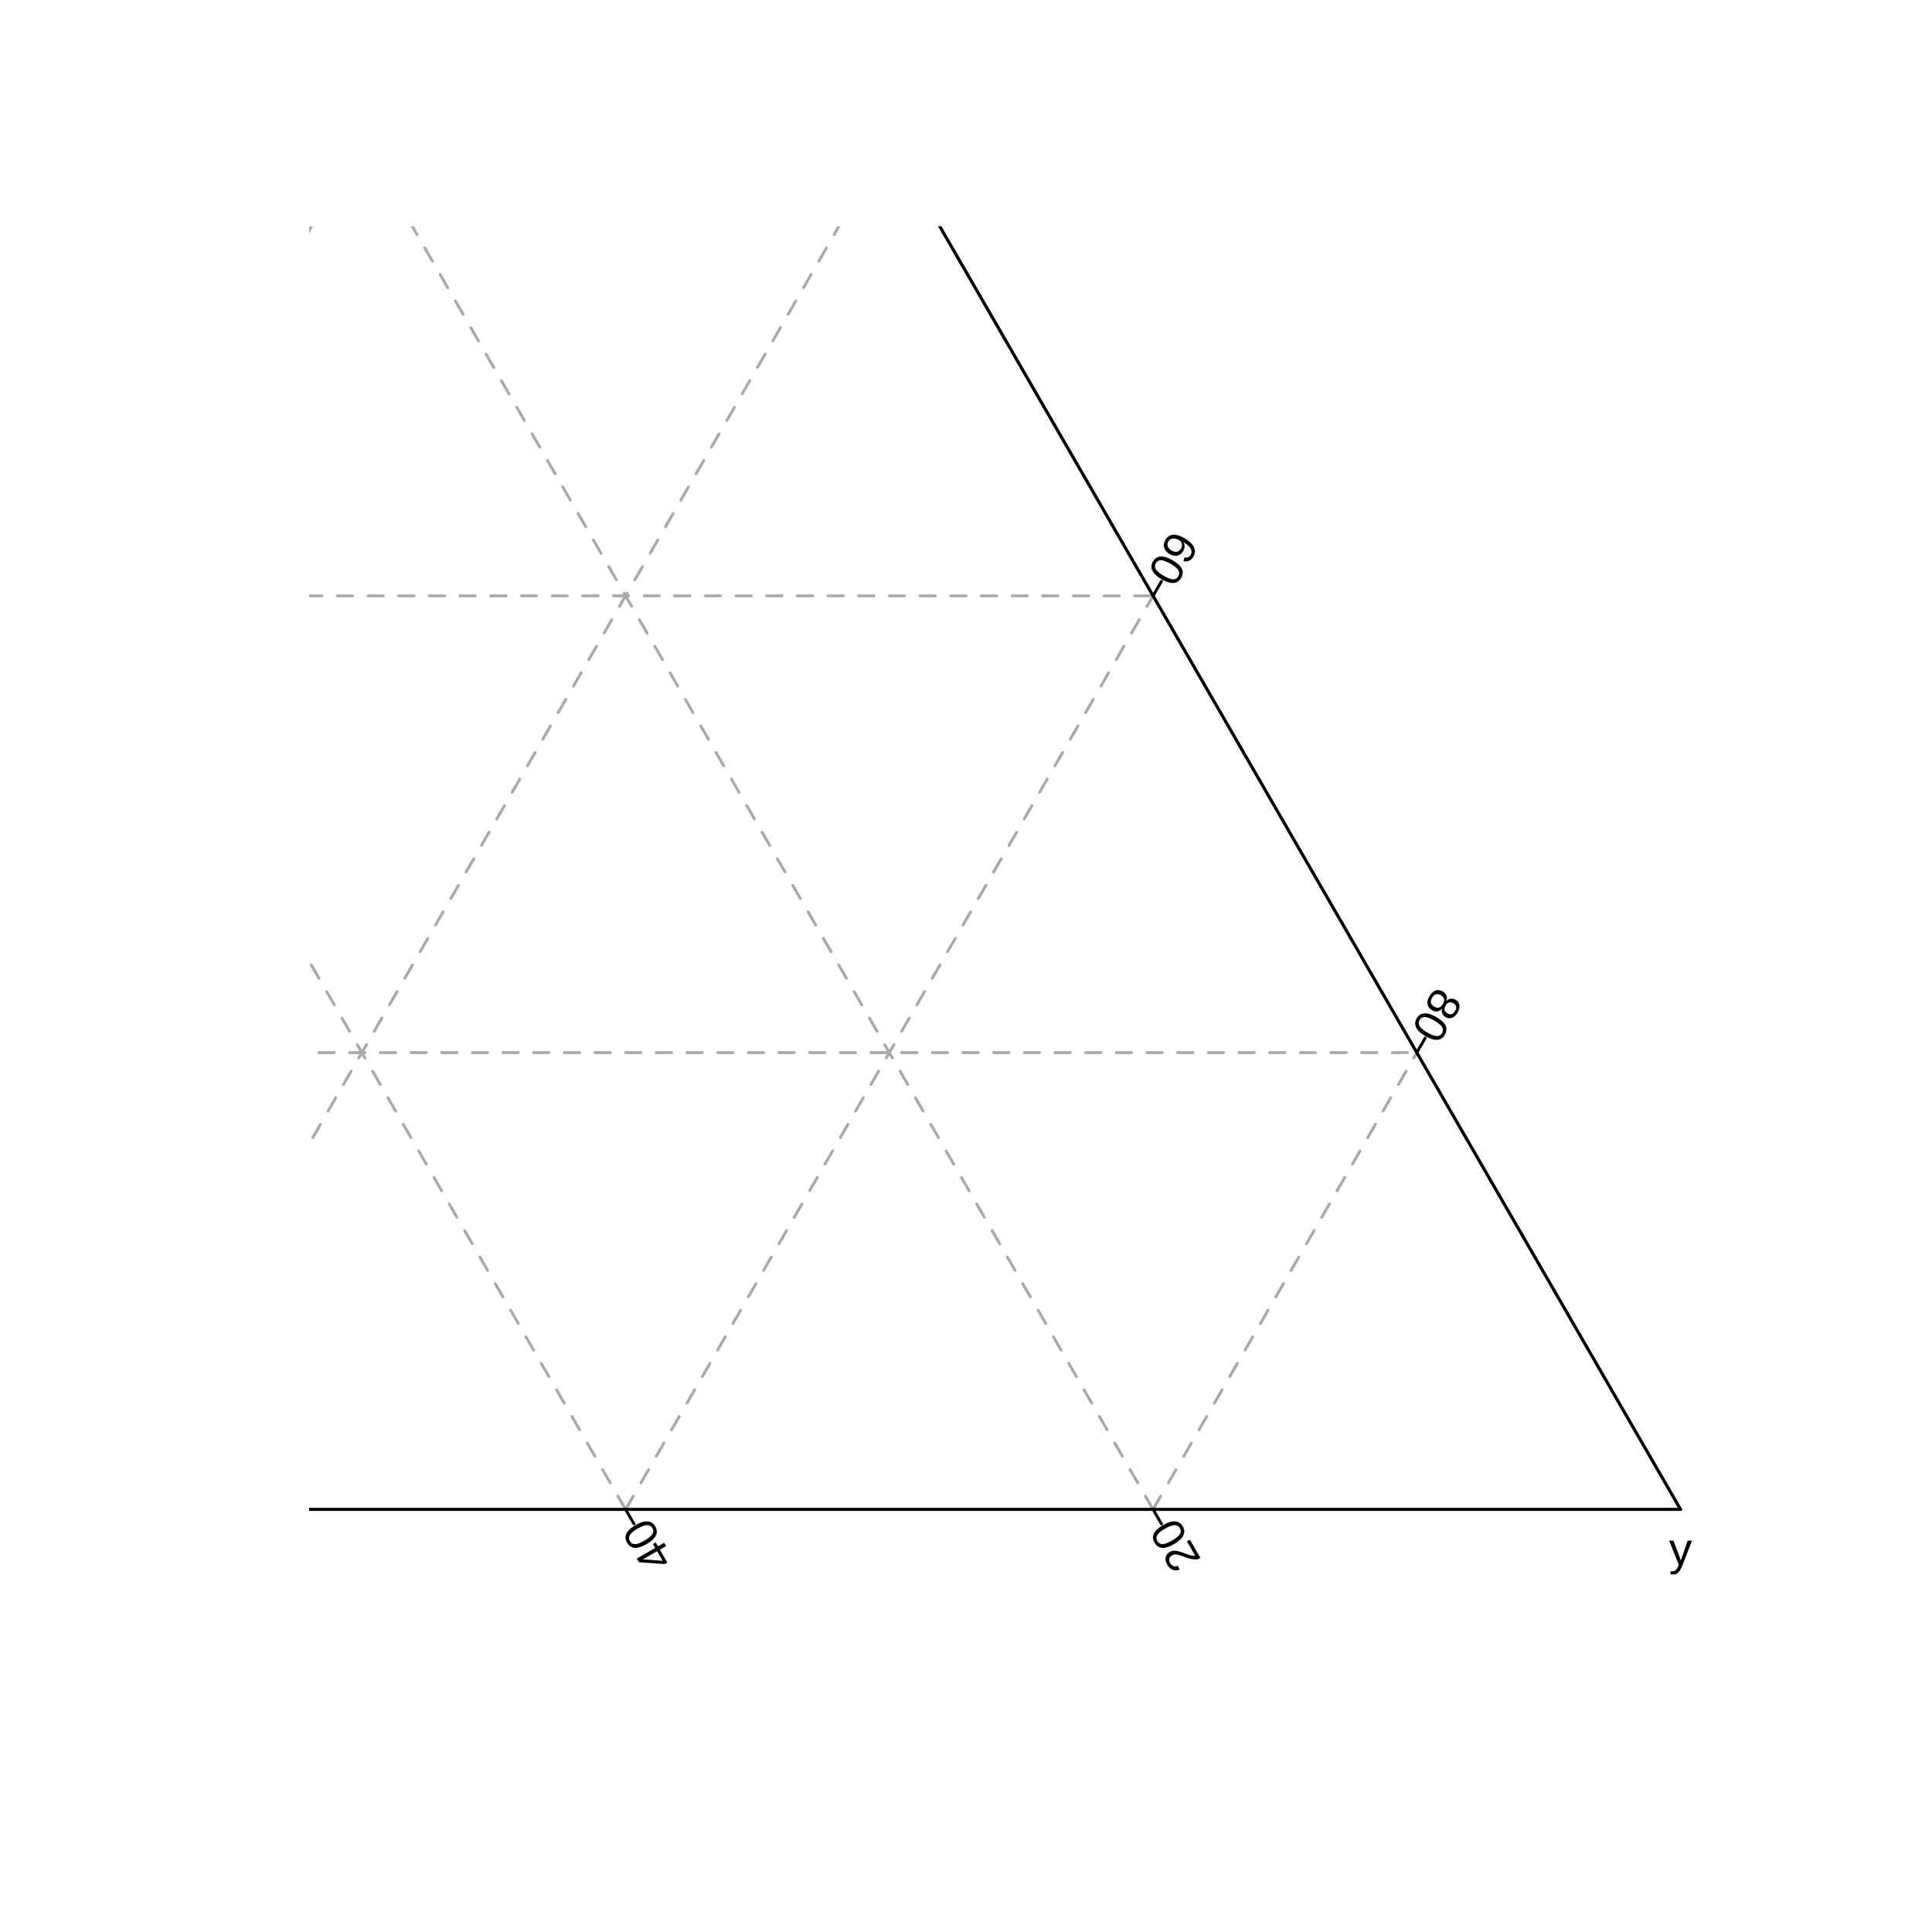
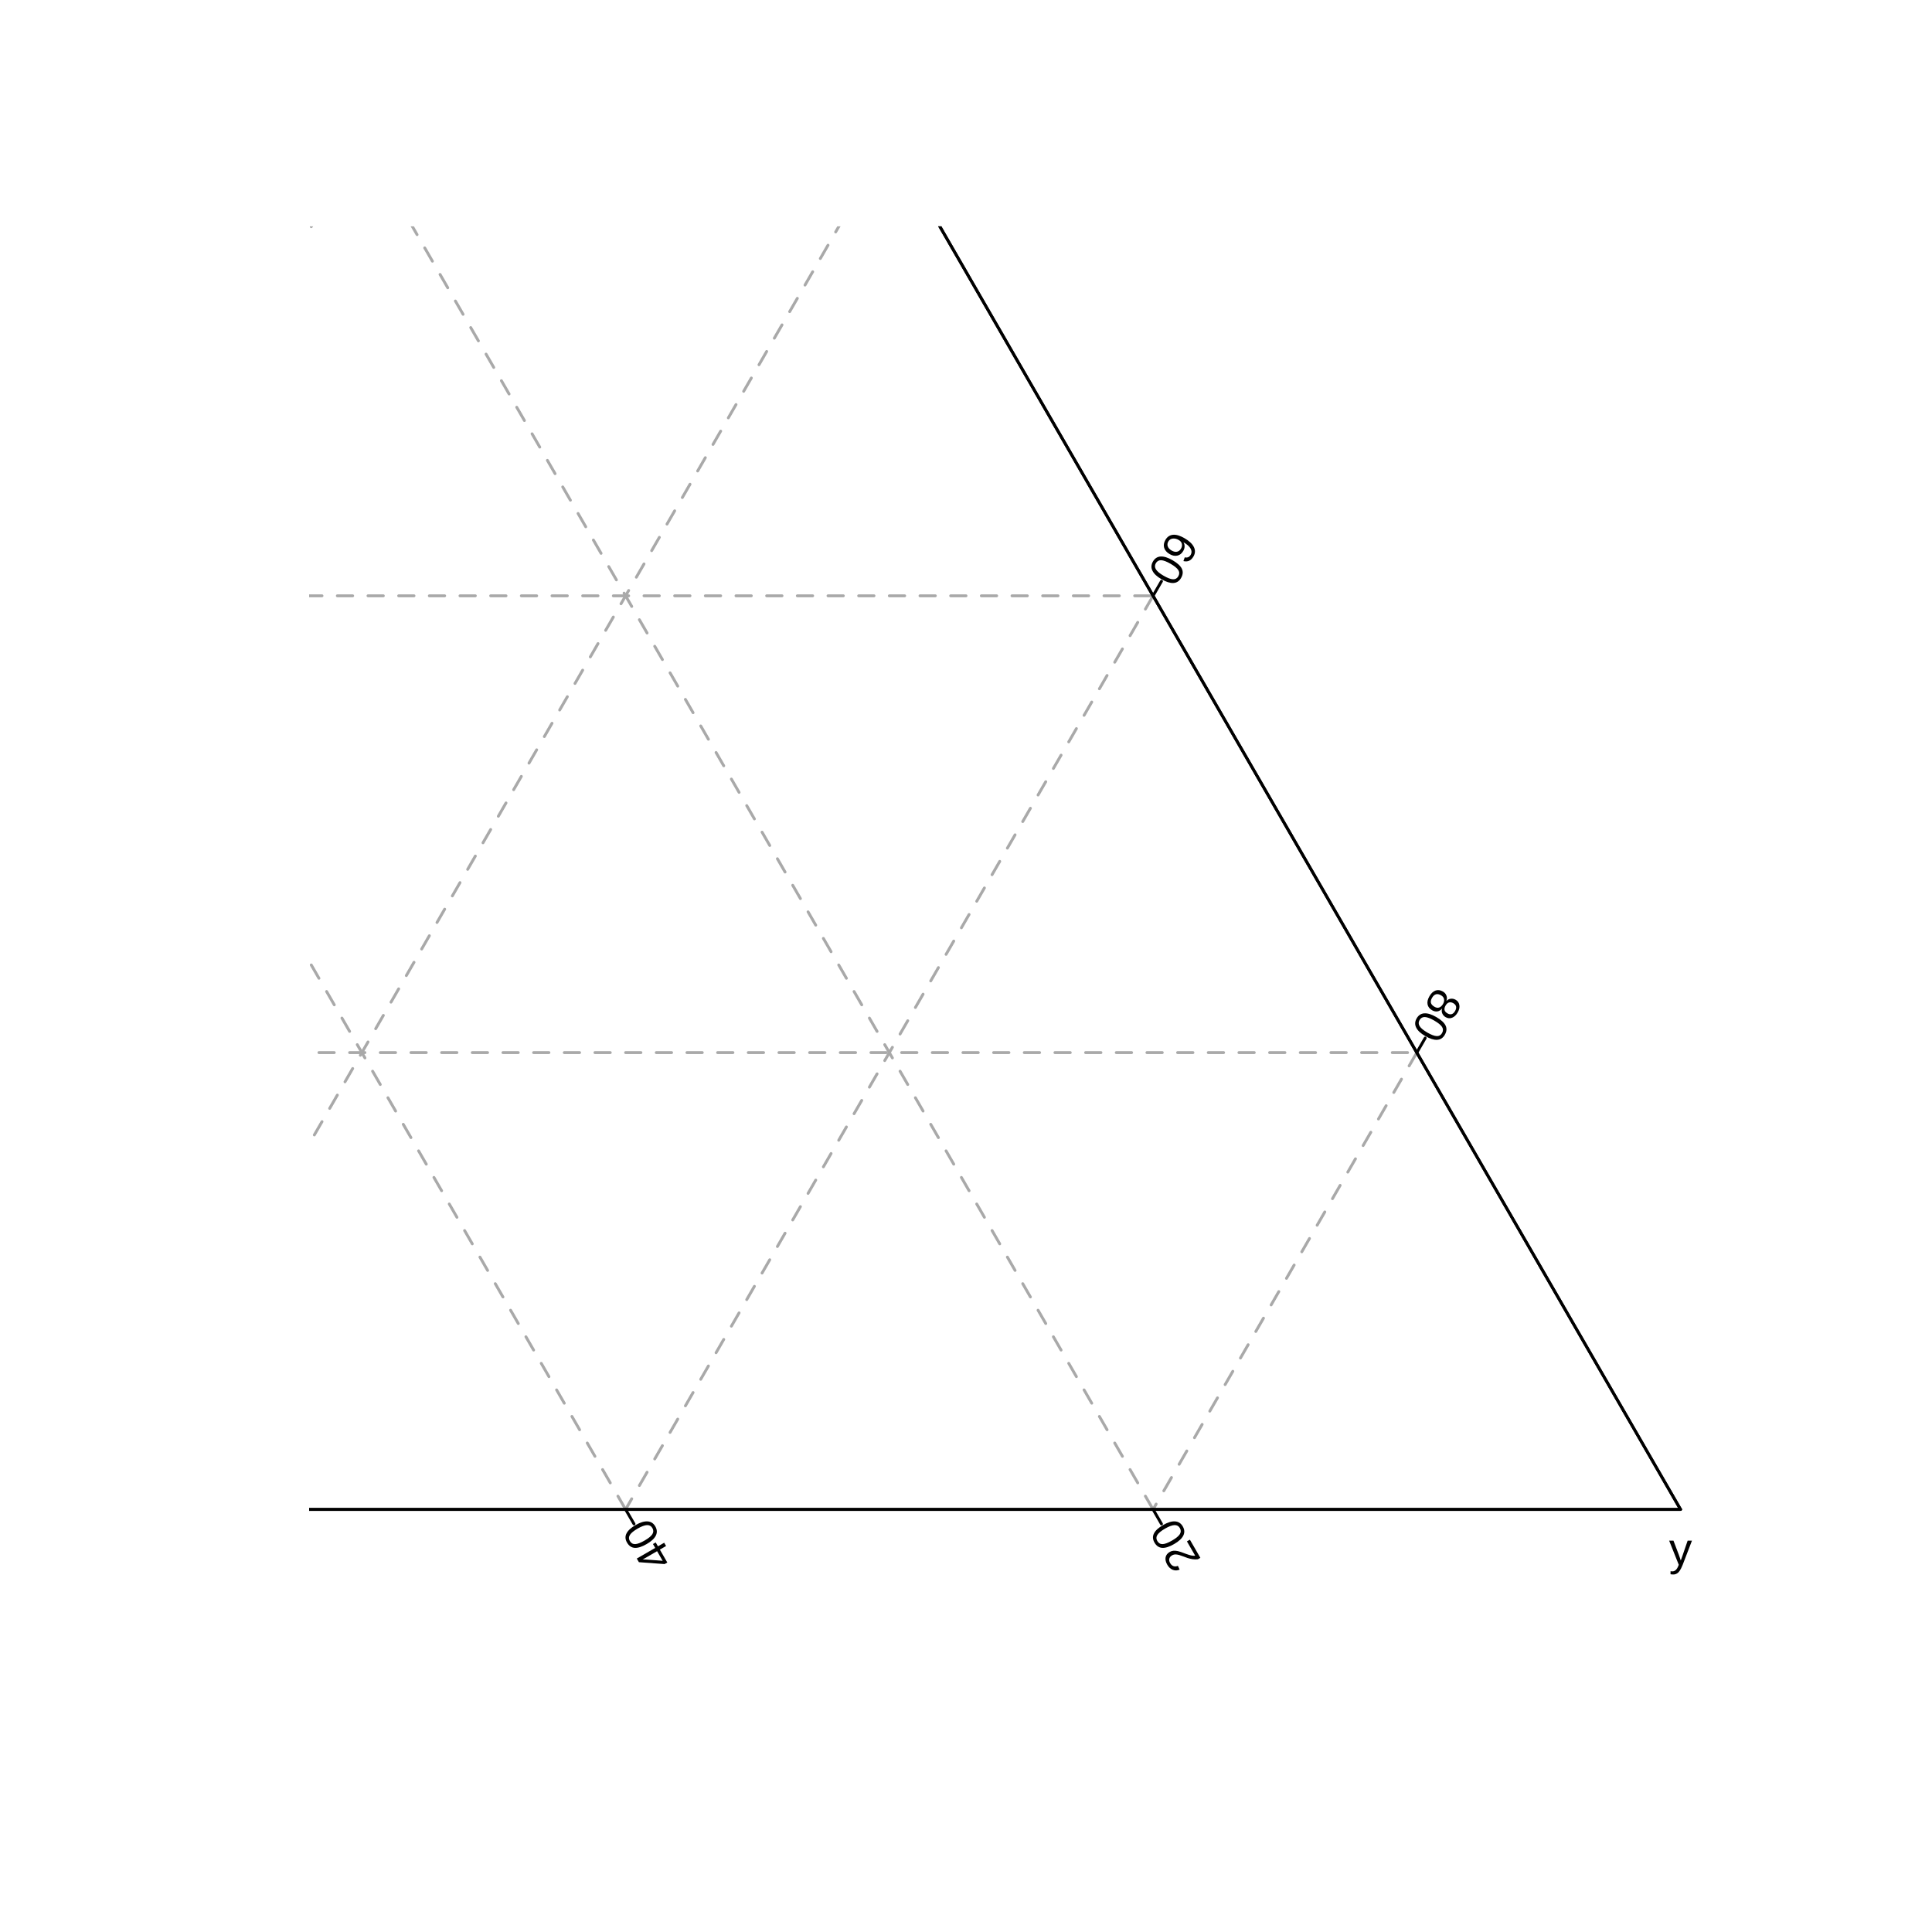
<svg xmlns="http://www.w3.org/2000/svg" class="svglite" width="504.00pt" height="504.00pt" viewBox="0 0 504.00 504.00">
  <defs>
    <style type="text/css">
    .svglite line, .svglite polyline, .svglite polygon, .svglite path, .svglite rect, .svglite circle {
      fill: none;
      stroke: #000000;
      stroke-linecap: round;
      stroke-linejoin: round;
      stroke-miterlimit: 10.00;
    }
    .svglite text {
      white-space: pre;
    }
  </style>
  </defs>
  <rect width="100%" height="100%" style="stroke: none; fill: #FFFFFF;" />
  <defs>
    <clipPath id="cpMC4wMHw1MDQuMDB8MC4wMHw1MDQuMDA=">
      <rect x="0.00" y="0.00" width="504.00" height="504.00" />
    </clipPath>
  </defs>
  <g clip-path="url(#cpMC4wMHw1MDQuMDB8MC4wMHw1MDQuMDA=)">
</g>
  <defs>
    <clipPath id="cpODAuNjR8NDUyLjE2fDU5LjA0fDQzMC41Ng==">
      <rect x="80.64" y="59.04" width="371.52" height="371.52" />
    </clipPath>
  </defs>
  <g clip-path="url(#cpODAuNjR8NDUyLjE2fDU5LjA0fDQzMC41Ng==)">
    <line x1="300.80" y1="393.76" x2="25.60" y2="-82.90" style="stroke-width: 0.75; stroke: #A9A9A9; stroke-dasharray: 4.00,4.00;" />
-     <line x1="300.80" y1="393.76" x2="369.60" y2="274.59" style="stroke-width: 0.75; stroke: #A9A9A9; stroke-dasharray: 4.00,4.00;" />
+     <line x1="163.20" y1="-82.90" x2="-112.00" y2="393.76" style="stroke-width: 0.75; stroke: #A9A9A9; stroke-dasharray: 4.00,4.00;" />
    <line x1="-180.80" y1="274.59" x2="369.60" y2="274.59" style="stroke-width: 0.75; stroke: #A9A9A9; stroke-dasharray: 4.00,4.00;" />
    <line x1="163.20" y1="393.76" x2="-43.20" y2="36.26" style="stroke-width: 0.75; stroke: #A9A9A9; stroke-dasharray: 4.00,4.00;" />
-     <line x1="163.20" y1="393.76" x2="300.80" y2="155.43" style="stroke-width: 0.75; stroke: #A9A9A9; stroke-dasharray: 4.00,4.00;" />
+     <line x1="232.00" y1="36.26" x2="25.60" y2="393.76" style="stroke-width: 0.75; stroke: #A9A9A9; stroke-dasharray: 4.00,4.00;" />
    <line x1="-112.00" y1="155.43" x2="300.80" y2="155.43" style="stroke-width: 0.75; stroke: #A9A9A9; stroke-dasharray: 4.00,4.00;" />
    <line x1="25.60" y1="393.76" x2="-112.00" y2="155.43" style="stroke-width: 0.75; stroke: #A9A9A9; stroke-dasharray: 4.00,4.00;" />
-     <line x1="25.60" y1="393.76" x2="232.00" y2="36.26" style="stroke-width: 0.75; stroke: #A9A9A9; stroke-dasharray: 4.00,4.00;" />
+     <line x1="300.80" y1="155.43" x2="163.20" y2="393.76" style="stroke-width: 0.75; stroke: #A9A9A9; stroke-dasharray: 4.00,4.00;" />
    <line x1="-43.20" y1="36.26" x2="232.00" y2="36.26" style="stroke-width: 0.75; stroke: #A9A9A9; stroke-dasharray: 4.00,4.00;" />
    <line x1="-112.00" y1="393.76" x2="-180.80" y2="274.59" style="stroke-width: 0.75; stroke: #A9A9A9; stroke-dasharray: 4.00,4.00;" />
-     <line x1="-112.00" y1="393.76" x2="163.20" y2="-82.90" style="stroke-width: 0.75; stroke: #A9A9A9; stroke-dasharray: 4.00,4.00;" />
+     <line x1="369.60" y1="274.59" x2="300.80" y2="393.76" style="stroke-width: 0.75; stroke: #A9A9A9; stroke-dasharray: 4.00,4.00;" />
    <line x1="25.60" y1="-82.90" x2="163.20" y2="-82.90" style="stroke-width: 0.75; stroke: #A9A9A9; stroke-dasharray: 4.00,4.00;" />
+     <text transform="translate(306.77,395.36) rotate(-120)" text-anchor="end" style="font-size: 12.00px; font-family: &quot;Arial&quot;;" textLength="15.28px" lengthAdjust="spacingAndGlyphs">20</text>
+     <text transform="translate(169.17,395.36) rotate(-120)" text-anchor="end" style="font-size: 12.00px; font-family: &quot;Arial&quot;;" textLength="15.28px" lengthAdjust="spacingAndGlyphs">40</text>
+     <text transform="translate(31.57,395.36) rotate(-120)" text-anchor="end" style="font-size: 12.00px; font-family: &quot;Arial&quot;;" textLength="15.28px" lengthAdjust="spacingAndGlyphs">60</text>
    <text transform="translate(-106.03,395.36) rotate(-120)" text-anchor="end" style="font-size: 12.00px; font-family: &quot;Arial&quot;;" textLength="15.28px" lengthAdjust="spacingAndGlyphs">80</text>
-     <text transform="translate(31.57,395.36) rotate(-120)" text-anchor="end" style="font-size: 12.00px; font-family: &quot;Arial&quot;;" textLength="15.28px" lengthAdjust="spacingAndGlyphs">60</text>
-     <text transform="translate(169.17,395.36) rotate(-120)" text-anchor="end" style="font-size: 12.00px; font-family: &quot;Arial&quot;;" textLength="15.28px" lengthAdjust="spacingAndGlyphs">40</text>
-     <text transform="translate(306.77,395.36) rotate(-120)" text-anchor="end" style="font-size: 12.00px; font-family: &quot;Arial&quot;;" textLength="15.28px" lengthAdjust="spacingAndGlyphs">20</text>
    <line x1="-249.60" y1="393.76" x2="438.40" y2="393.76" style="stroke-width: 0.75;" />
+     <line x1="300.80" y1="393.76" x2="302.99" y2="397.54" style="stroke-width: 0.75;" />
+     <line x1="163.20" y1="393.76" x2="165.39" y2="397.54" style="stroke-width: 0.75;" />
+     <line x1="25.60" y1="393.76" x2="27.79" y2="397.54" style="stroke-width: 0.75;" />
    <line x1="-112.00" y1="393.76" x2="-109.81" y2="397.54" style="stroke-width: 0.75;" />
-     <line x1="25.60" y1="393.76" x2="27.79" y2="397.54" style="stroke-width: 0.75;" />
-     <line x1="163.20" y1="393.76" x2="165.39" y2="397.54" style="stroke-width: 0.75;" />
-     <line x1="300.80" y1="393.76" x2="302.99" y2="397.54" style="stroke-width: 0.75;" />
+     <text transform="translate(161.60,-88.88) rotate(-240)" text-anchor="end" style="font-size: 12.00px; font-family: &quot;Arial&quot;;" textLength="15.28px" lengthAdjust="spacingAndGlyphs">20</text>
+     <text transform="translate(230.40,30.29) rotate(-240)" text-anchor="end" style="font-size: 12.00px; font-family: &quot;Arial&quot;;" textLength="15.28px" lengthAdjust="spacingAndGlyphs">40</text>
+     <text transform="translate(299.20,149.45) rotate(-240)" text-anchor="end" style="font-size: 12.00px; font-family: &quot;Arial&quot;;" textLength="15.28px" lengthAdjust="spacingAndGlyphs">60</text>
    <text transform="translate(368.00,268.62) rotate(-240)" text-anchor="end" style="font-size: 12.00px; font-family: &quot;Arial&quot;;" textLength="15.28px" lengthAdjust="spacingAndGlyphs">80</text>
-     <text transform="translate(299.20,149.45) rotate(-240)" text-anchor="end" style="font-size: 12.00px; font-family: &quot;Arial&quot;;" textLength="15.28px" lengthAdjust="spacingAndGlyphs">60</text>
-     <text transform="translate(230.40,30.29) rotate(-240)" text-anchor="end" style="font-size: 12.00px; font-family: &quot;Arial&quot;;" textLength="15.28px" lengthAdjust="spacingAndGlyphs">40</text>
-     <text transform="translate(161.60,-88.88) rotate(-240)" text-anchor="end" style="font-size: 12.00px; font-family: &quot;Arial&quot;;" textLength="15.28px" lengthAdjust="spacingAndGlyphs">20</text>
    <line x1="438.40" y1="393.76" x2="94.40" y2="-202.07" style="stroke-width: 0.75;" />
+     <line x1="163.20" y1="-82.90" x2="165.39" y2="-86.69" style="stroke-width: 0.75;" />
+     <line x1="232.00" y1="36.26" x2="234.19" y2="32.47" style="stroke-width: 0.75;" />
+     <line x1="300.80" y1="155.43" x2="302.99" y2="151.64" style="stroke-width: 0.75;" />
    <line x1="369.60" y1="274.59" x2="371.79" y2="270.80" style="stroke-width: 0.75;" />
-     <line x1="300.80" y1="155.43" x2="302.99" y2="151.64" style="stroke-width: 0.75;" />
-     <line x1="232.00" y1="36.26" x2="234.19" y2="32.47" style="stroke-width: 0.75;" />
-     <line x1="163.20" y1="-82.90" x2="165.39" y2="-86.69" style="stroke-width: 0.75;" />
+     <text x="-185.17" y="278.97" text-anchor="end" style="font-size: 12.00px; font-family: &quot;Arial&quot;;" textLength="15.28px" lengthAdjust="spacingAndGlyphs">20</text>
+     <text x="-116.37" y="159.80" text-anchor="end" style="font-size: 12.00px; font-family: &quot;Arial&quot;;" textLength="15.28px" lengthAdjust="spacingAndGlyphs">40</text>
+     <text x="-47.57" y="40.64" text-anchor="end" style="font-size: 12.00px; font-family: &quot;Arial&quot;;" textLength="15.28px" lengthAdjust="spacingAndGlyphs">60</text>
    <text x="21.23" y="-78.53" text-anchor="end" style="font-size: 12.00px; font-family: &quot;Arial&quot;;" textLength="15.28px" lengthAdjust="spacingAndGlyphs">80</text>
-     <text x="-47.57" y="40.64" text-anchor="end" style="font-size: 12.00px; font-family: &quot;Arial&quot;;" textLength="15.28px" lengthAdjust="spacingAndGlyphs">60</text>
-     <text x="-116.37" y="159.80" text-anchor="end" style="font-size: 12.00px; font-family: &quot;Arial&quot;;" textLength="15.28px" lengthAdjust="spacingAndGlyphs">40</text>
-     <text x="-185.17" y="278.97" text-anchor="end" style="font-size: 12.00px; font-family: &quot;Arial&quot;;" textLength="15.28px" lengthAdjust="spacingAndGlyphs">20</text>
    <line x1="94.40" y1="-202.07" x2="-249.60" y2="393.76" style="stroke-width: 0.75;" />
+     <line x1="-180.80" y1="274.59" x2="-185.17" y2="274.59" style="stroke-width: 0.75;" />
+     <line x1="-112.00" y1="155.43" x2="-116.37" y2="155.43" style="stroke-width: 0.75;" />
+     <line x1="-43.20" y1="36.26" x2="-47.57" y2="36.26" style="stroke-width: 0.75;" />
    <line x1="25.60" y1="-82.90" x2="21.23" y2="-82.90" style="stroke-width: 0.75;" />
-     <line x1="-43.20" y1="36.26" x2="-47.57" y2="36.26" style="stroke-width: 0.75;" />
-     <line x1="-112.00" y1="155.43" x2="-116.37" y2="155.43" style="stroke-width: 0.75;" />
-     <line x1="-180.80" y1="274.59" x2="-185.17" y2="274.59" style="stroke-width: 0.75;" />
    <polygon points="-249.60,393.76 94.40,-202.07 438.40,393.76 " style="stroke-width: 0.75;" />
    <text x="-249.60" y="408.25" text-anchor="middle" style="font-size: 12.00px; font-family: &quot;Arial&quot;;" textLength="7.11px" lengthAdjust="spacingAndGlyphs">x</text>
    <text x="438.40" y="408.25" text-anchor="middle" style="font-size: 12.00px; font-family: &quot;Arial&quot;;" textLength="7.11px" lengthAdjust="spacingAndGlyphs">y</text>
    <text x="94.40" y="-209.27" text-anchor="middle" style="font-size: 12.00px; font-family: &quot;Arial&quot;;" textLength="6.30px" lengthAdjust="spacingAndGlyphs">z</text>
  </g>
</svg>
